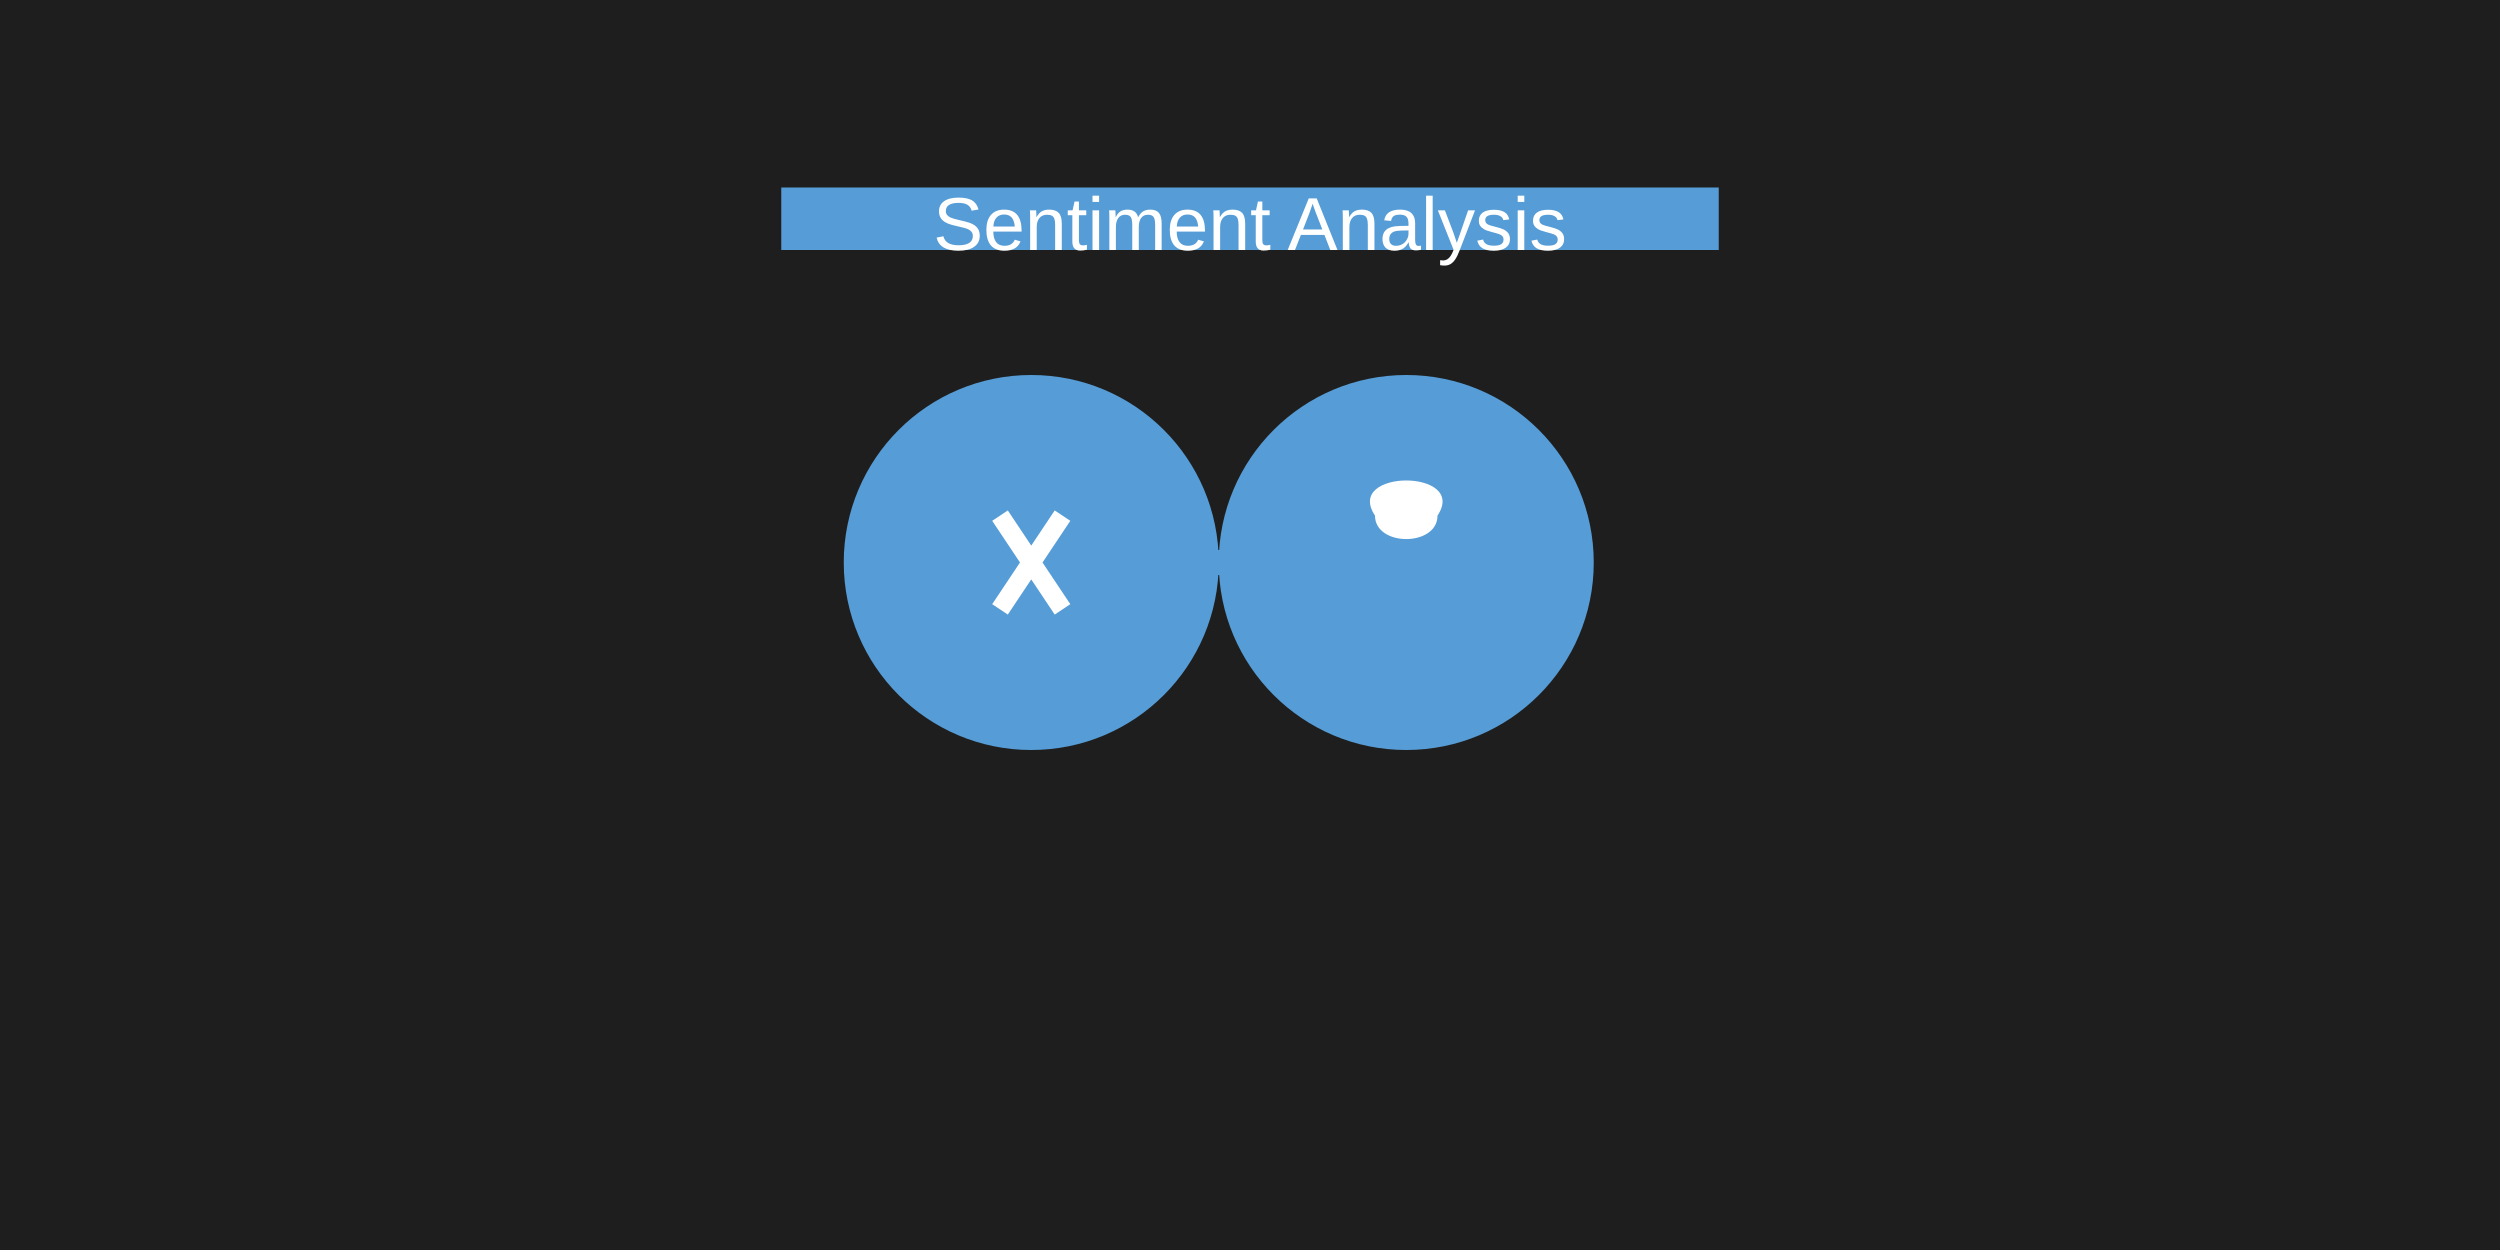
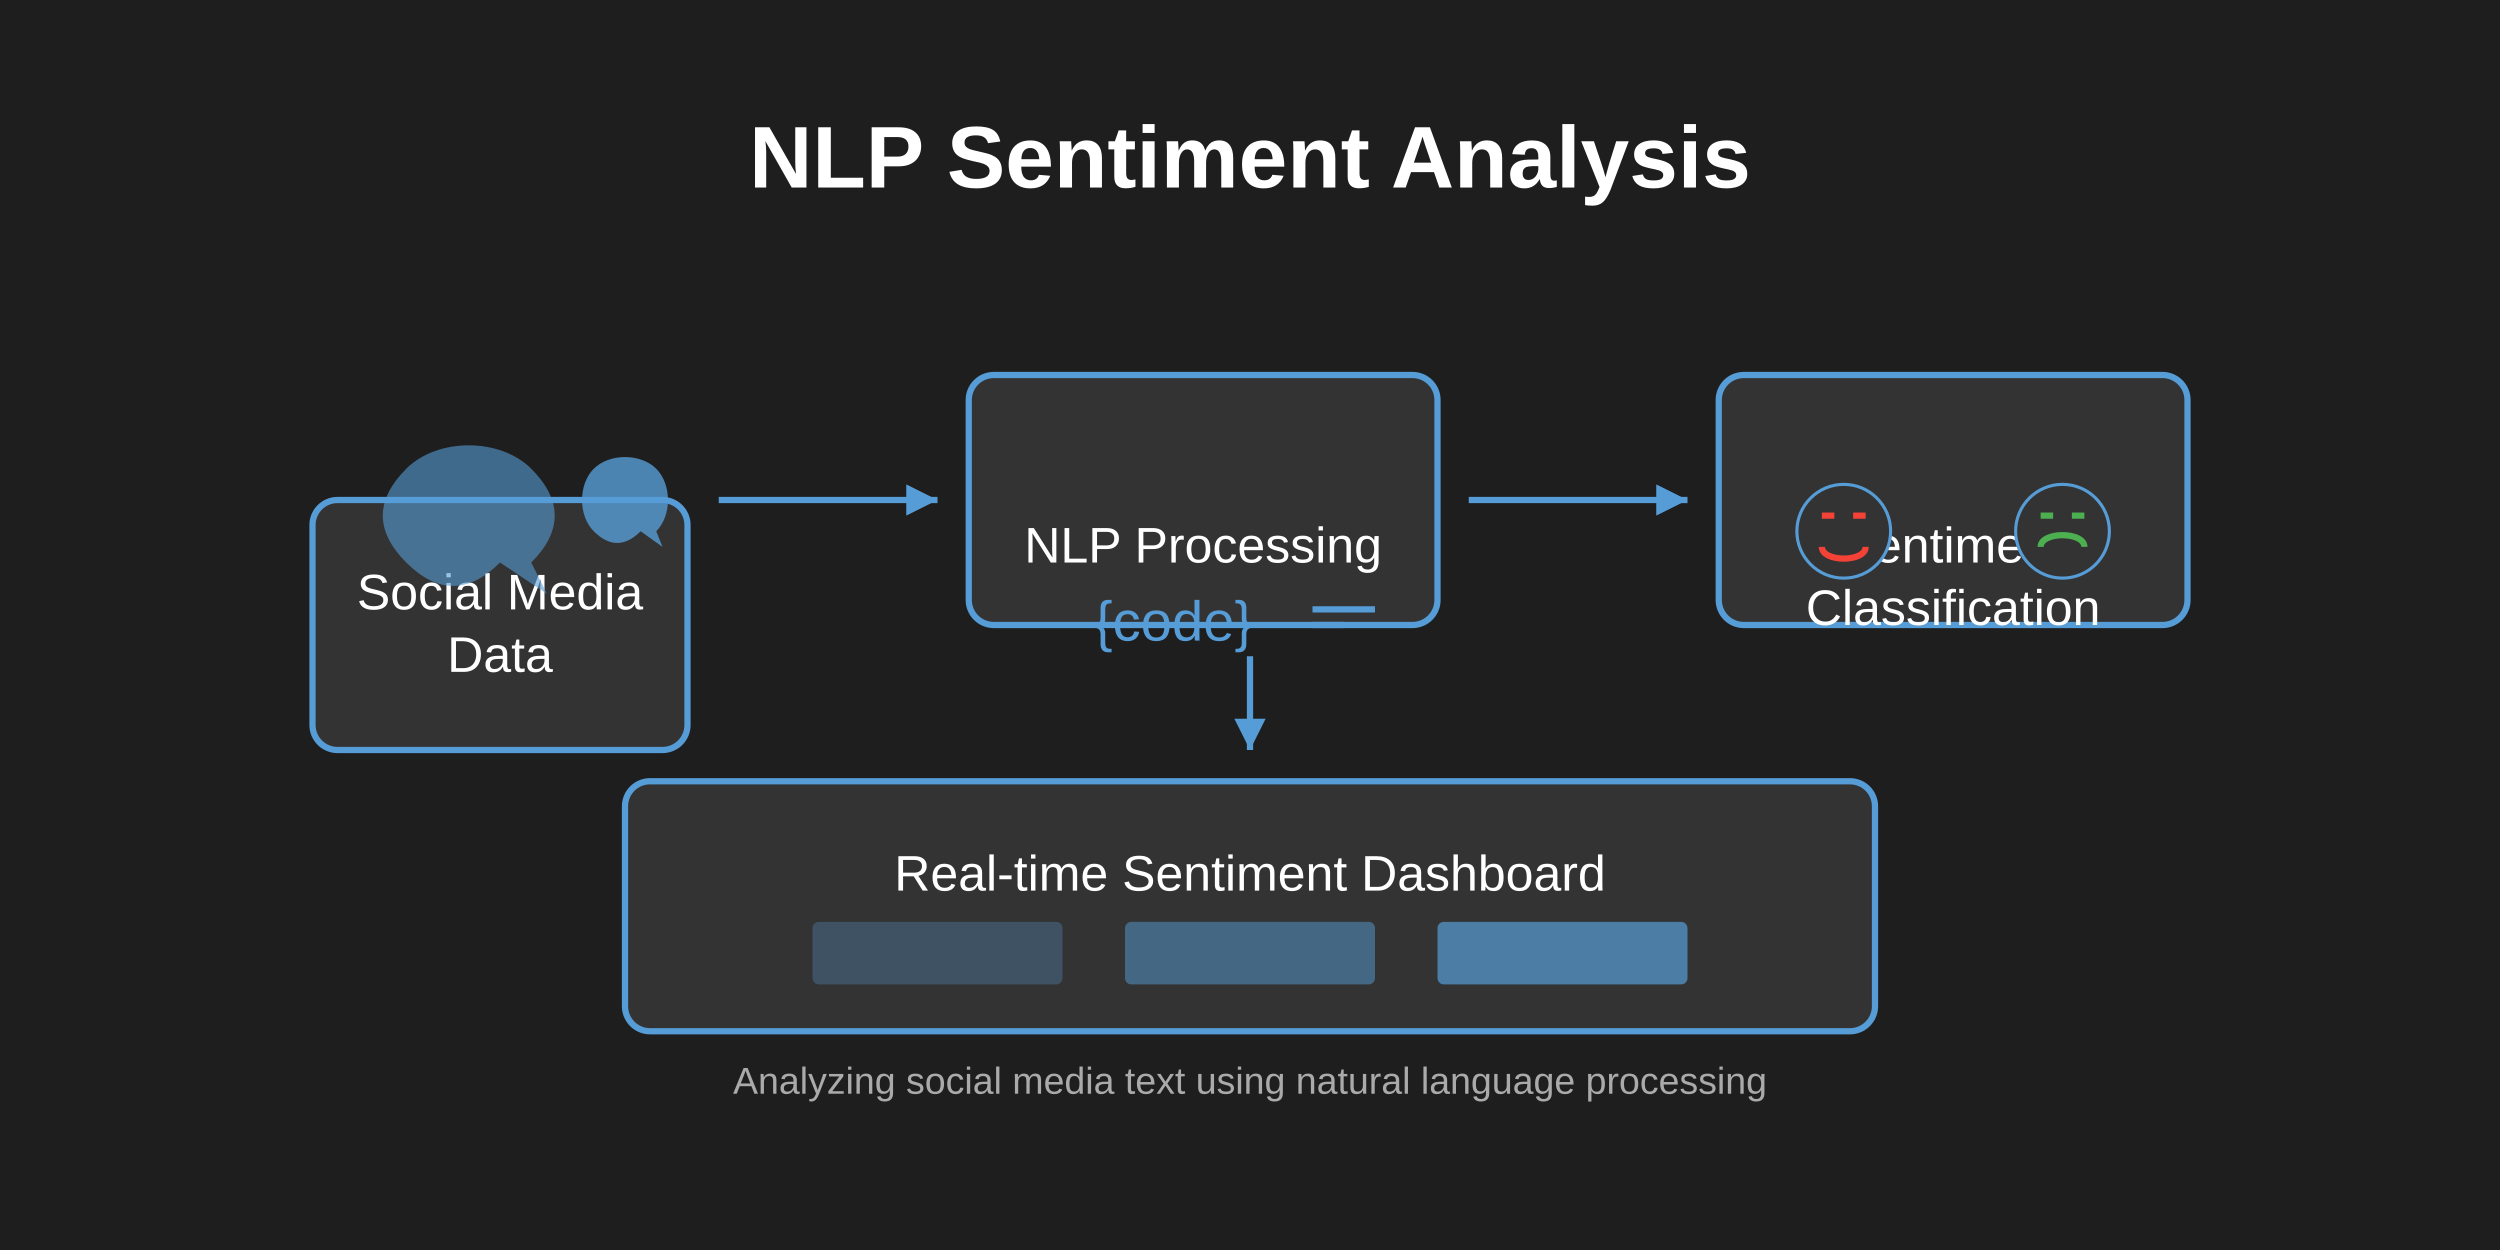
<svg xmlns="http://www.w3.org/2000/svg" width="800px" height="400px" viewBox="0 0 800 400" version="1.1">
  <rect width="800" height="400" fill="#1E1E1E" />
-   <g fill="#569CD6" transform="translate(250, 180)">
-     <circle cx="80" cy="0" r="60" />
-     <circle cx="200" cy="0" r="60" />
-     <path d="M80,0 L200,0" stroke="#569CD6" stroke-width="8" />
-     <path d="M0,0 L300,0 L300,20 L0,20 Z" transform="translate(0, -120)" />
-     <text font-family="Arial" font-size="24" fill="#FFFFFF" text-anchor="middle" x="150" y="-100">
-             Sentiment Analysis
+   <text font-family="Arial, sans-serif" font-size="28" font-weight="bold" fill="#FFFFFF" text-anchor="middle" x="400" y="60">
+         NLP Sentiment Analysis
+     </text>
+   <g transform="translate(100, 120)">
+     <rect x="0" y="40" width="120" height="80" rx="8" fill="#333333" stroke="#569CD6" stroke-width="2" />
+     <text font-family="Arial, sans-serif" font-size="16" fill="#FFFFFF" text-anchor="middle" x="60" y="75">
+             Social Media
        </text>
-     <path d="M70,-15 L90,15 M70,15 L90,-15" stroke="#FFFFFF" stroke-width="6" />
-     <path d="M190,-15 C190,-5 210,-5 210,-15 C220,-30 180,-30 190,-15" fill="#FFFFFF" />
+     <text font-family="Arial, sans-serif" font-size="16" fill="#FFFFFF" text-anchor="middle" x="60" y="95">
+             Data
+         </text>
+     <path d="M30,60 C20,50 20,40 30,30 C40,20 60,20 70,30 C80,40 80,50 70,60 L75,70 L60,60 C50,70 40,70 30,60 Z" fill="#569CD6" opacity="0.6" />
+     <path d="M90,50 C85,45 85,35 90,30 C95,25 105,25 110,30 C115,35 115,45 110,50 L112,55 L105,50 C100,55 95,55 90,50 Z" fill="#569CD6" opacity="0.8" />
  </g>
+   <g transform="translate(230, 160)">
+     <line x1="0" y1="0" x2="70" y2="0" stroke="#569CD6" stroke-width="2" />
+     <polygon points="70,0 60,-5 60,5" fill="#569CD6" />
+   </g>
+   <g transform="translate(310, 120)">
+     <rect width="150" height="80" rx="8" fill="#333333" stroke="#569CD6" stroke-width="2" />
+     <text font-family="Arial, sans-serif" font-size="16" fill="#FFFFFF" text-anchor="middle" x="75" y="60">
+             NLP Processing
+         </text>
+     <text font-family="Arial, sans-serif" font-size="18" fill="#569CD6" x="40" y="85">
+             {code}
+         </text>
+     <line x1="110" y1="75" x2="130" y2="75" stroke="#569CD6" stroke-width="2" />
+     <line x1="110" y1="80" x2="120" y2="80" stroke="#569CD6" stroke-width="2" />
+   </g>
+   <g transform="translate(470, 160)">
+     <line x1="0" y1="0" x2="70" y2="0" stroke="#569CD6" stroke-width="2" />
+     <polygon points="70,0 60,-5 60,5" fill="#569CD6" />
+   </g>
+   <g transform="translate(550, 120)">
+     <rect width="150" height="80" rx="8" fill="#333333" stroke="#569CD6" stroke-width="2" />
+     <text font-family="Arial, sans-serif" font-size="16" fill="#FFFFFF" text-anchor="middle" x="75" y="60">
+             Sentiment
+         </text>
+     <text font-family="Arial, sans-serif" font-size="16" fill="#FFFFFF" text-anchor="middle" x="75" y="80">
+             Classification
+         </text>
+     <circle cx="40" cy="50" r="15" fill="#333333" stroke="#569CD6" stroke-width="1" />
+     <path d="M33,45 L37,45 M43,45 L47,45 M33,55 C33,60 47,60 47,55" stroke="#F44336" stroke-width="2" fill="none" />
+     <circle cx="110" cy="50" r="15" fill="#333333" stroke="#569CD6" stroke-width="1" />
+     <path d="M103,45 L107,45 M113,45 L117,45 M103,55 C103,50 117,50 117,55" stroke="#4CAF50" stroke-width="2" fill="none" />
+   </g>
+   <g transform="translate(200, 250)">
+     <rect width="400" height="80" rx="8" fill="#333333" stroke="#569CD6" stroke-width="2" />
+     <text font-family="Arial, sans-serif" font-size="16" fill="#FFFFFF" text-anchor="middle" x="200" y="35">
+             Real-time Sentiment Dashboard
+         </text>
+     <rect x="60" y="45" width="80" height="20" rx="2" fill="#569CD6" opacity="0.3" />
+     <rect x="160" y="45" width="80" height="20" rx="2" fill="#569CD6" opacity="0.5" />
+     <rect x="260" y="45" width="80" height="20" rx="2" fill="#569CD6" opacity="0.7" />
+   </g>
+   <g>
+     <line x1="400" y1="210" x2="400" y2="240" stroke="#569CD6" stroke-width="2" />
+     <polygon points="400,240 395,230 405,230" fill="#569CD6" />
+   </g>
+   <text font-family="Arial, sans-serif" font-size="12" fill="#AAAAAA" text-anchor="middle" x="400" y="350">
+         Analyzing social media text using natural language processing
+     </text>
</svg>
